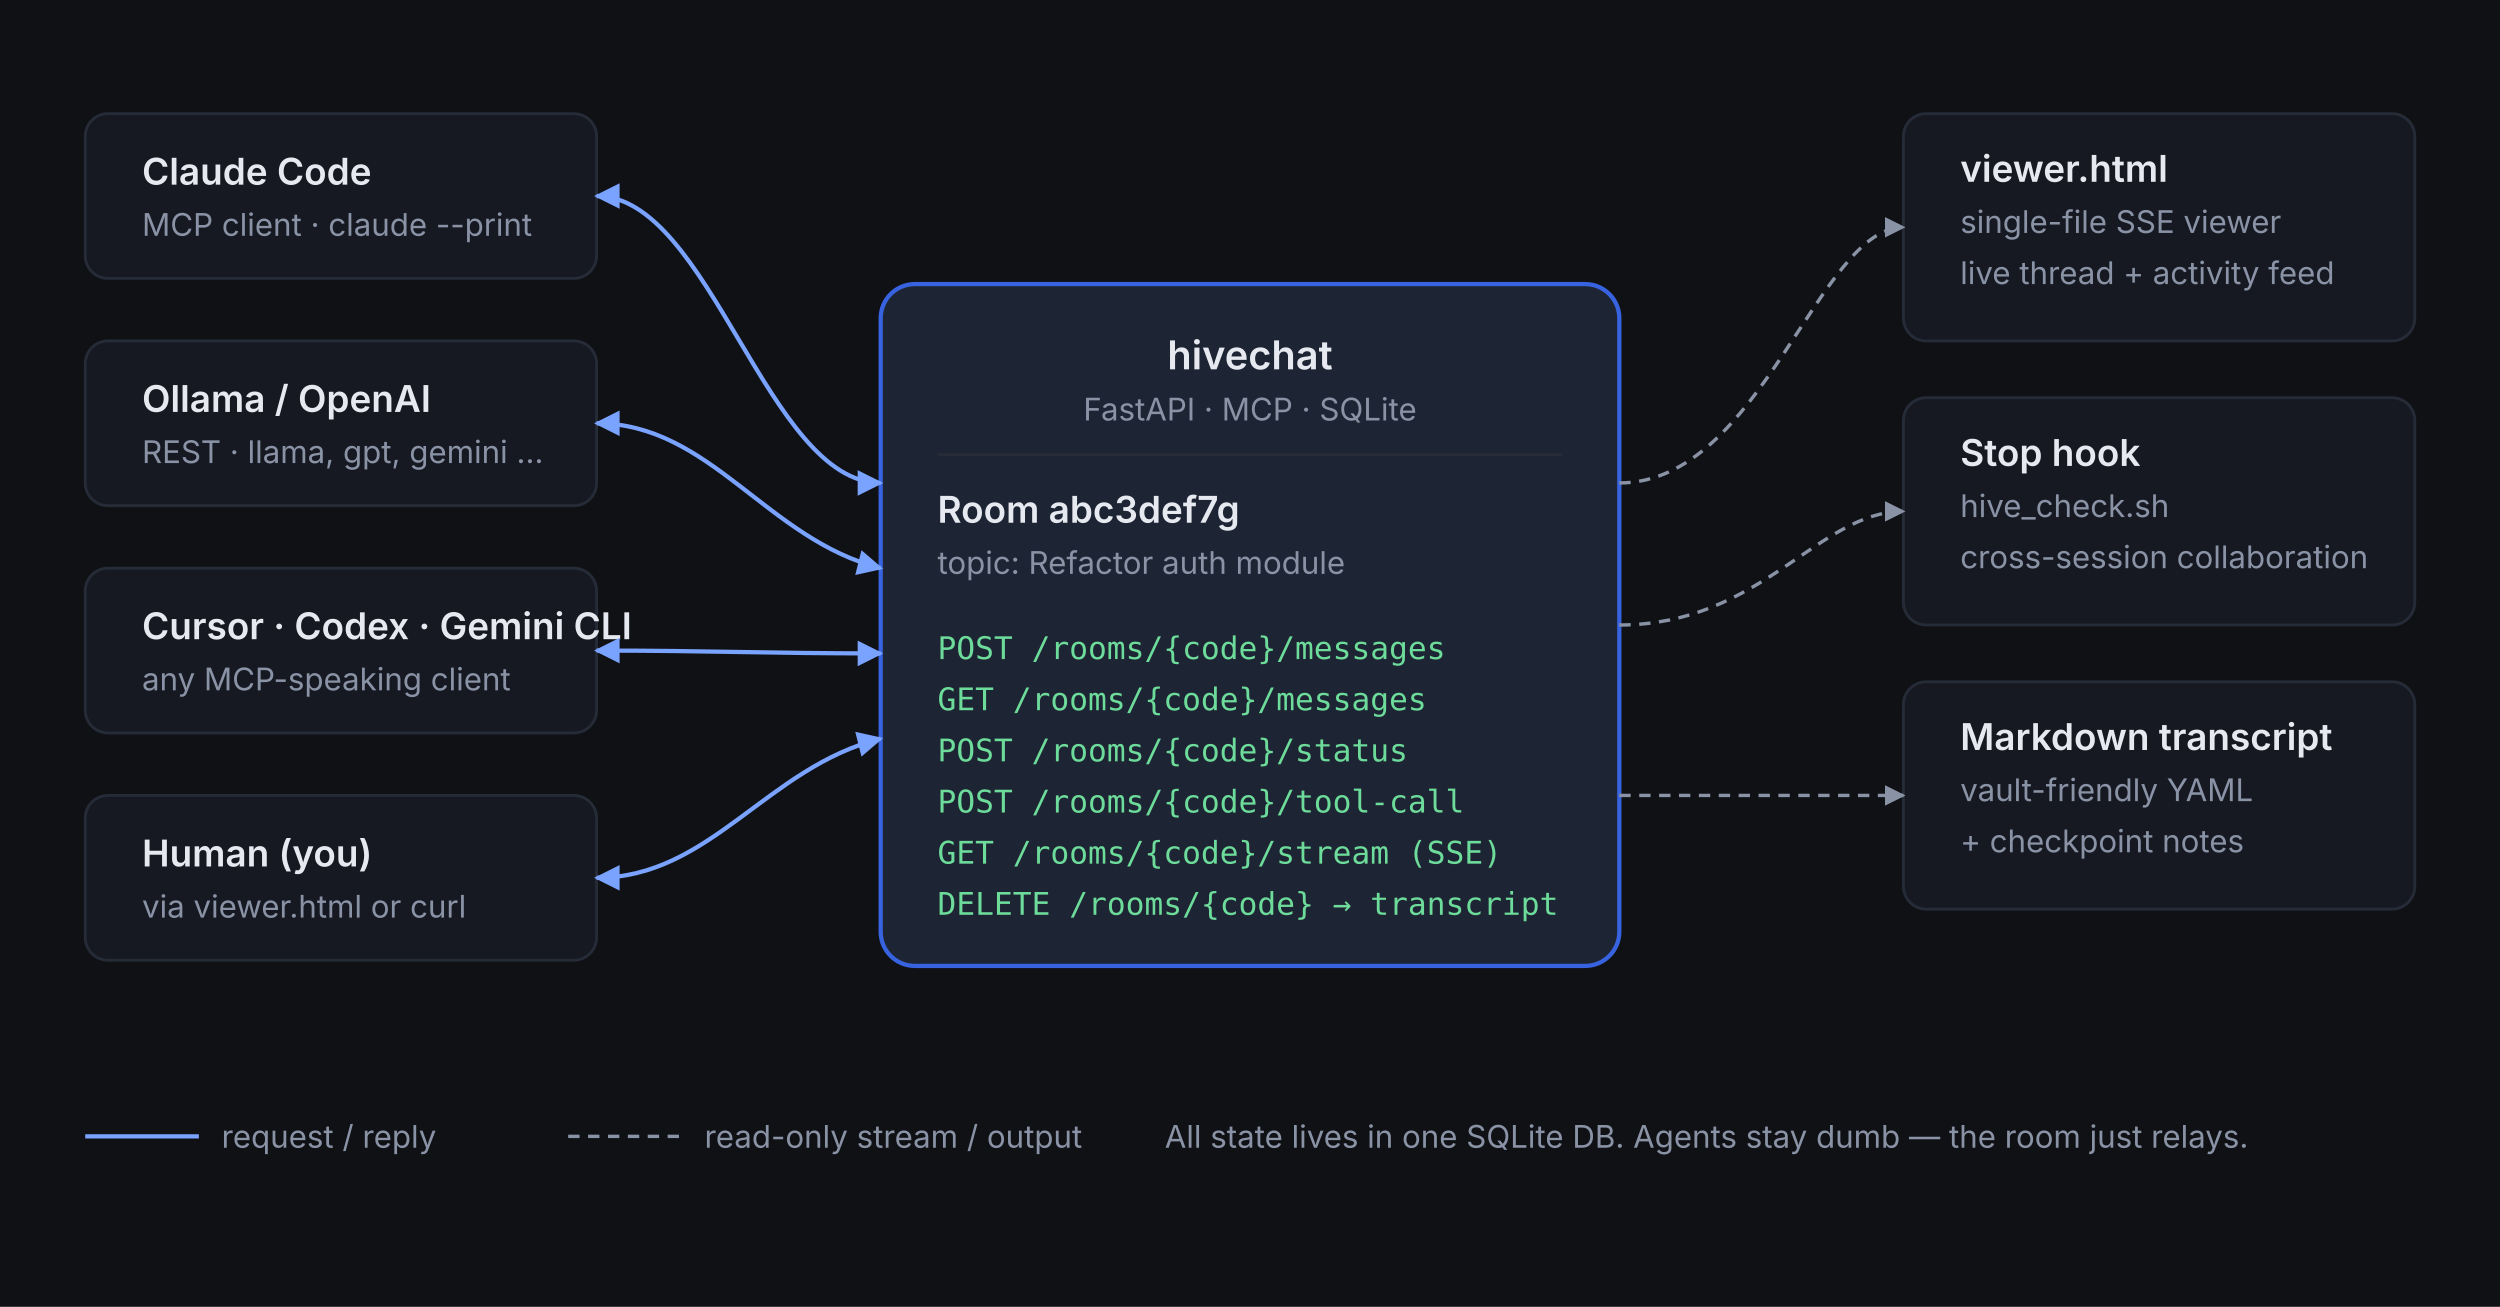
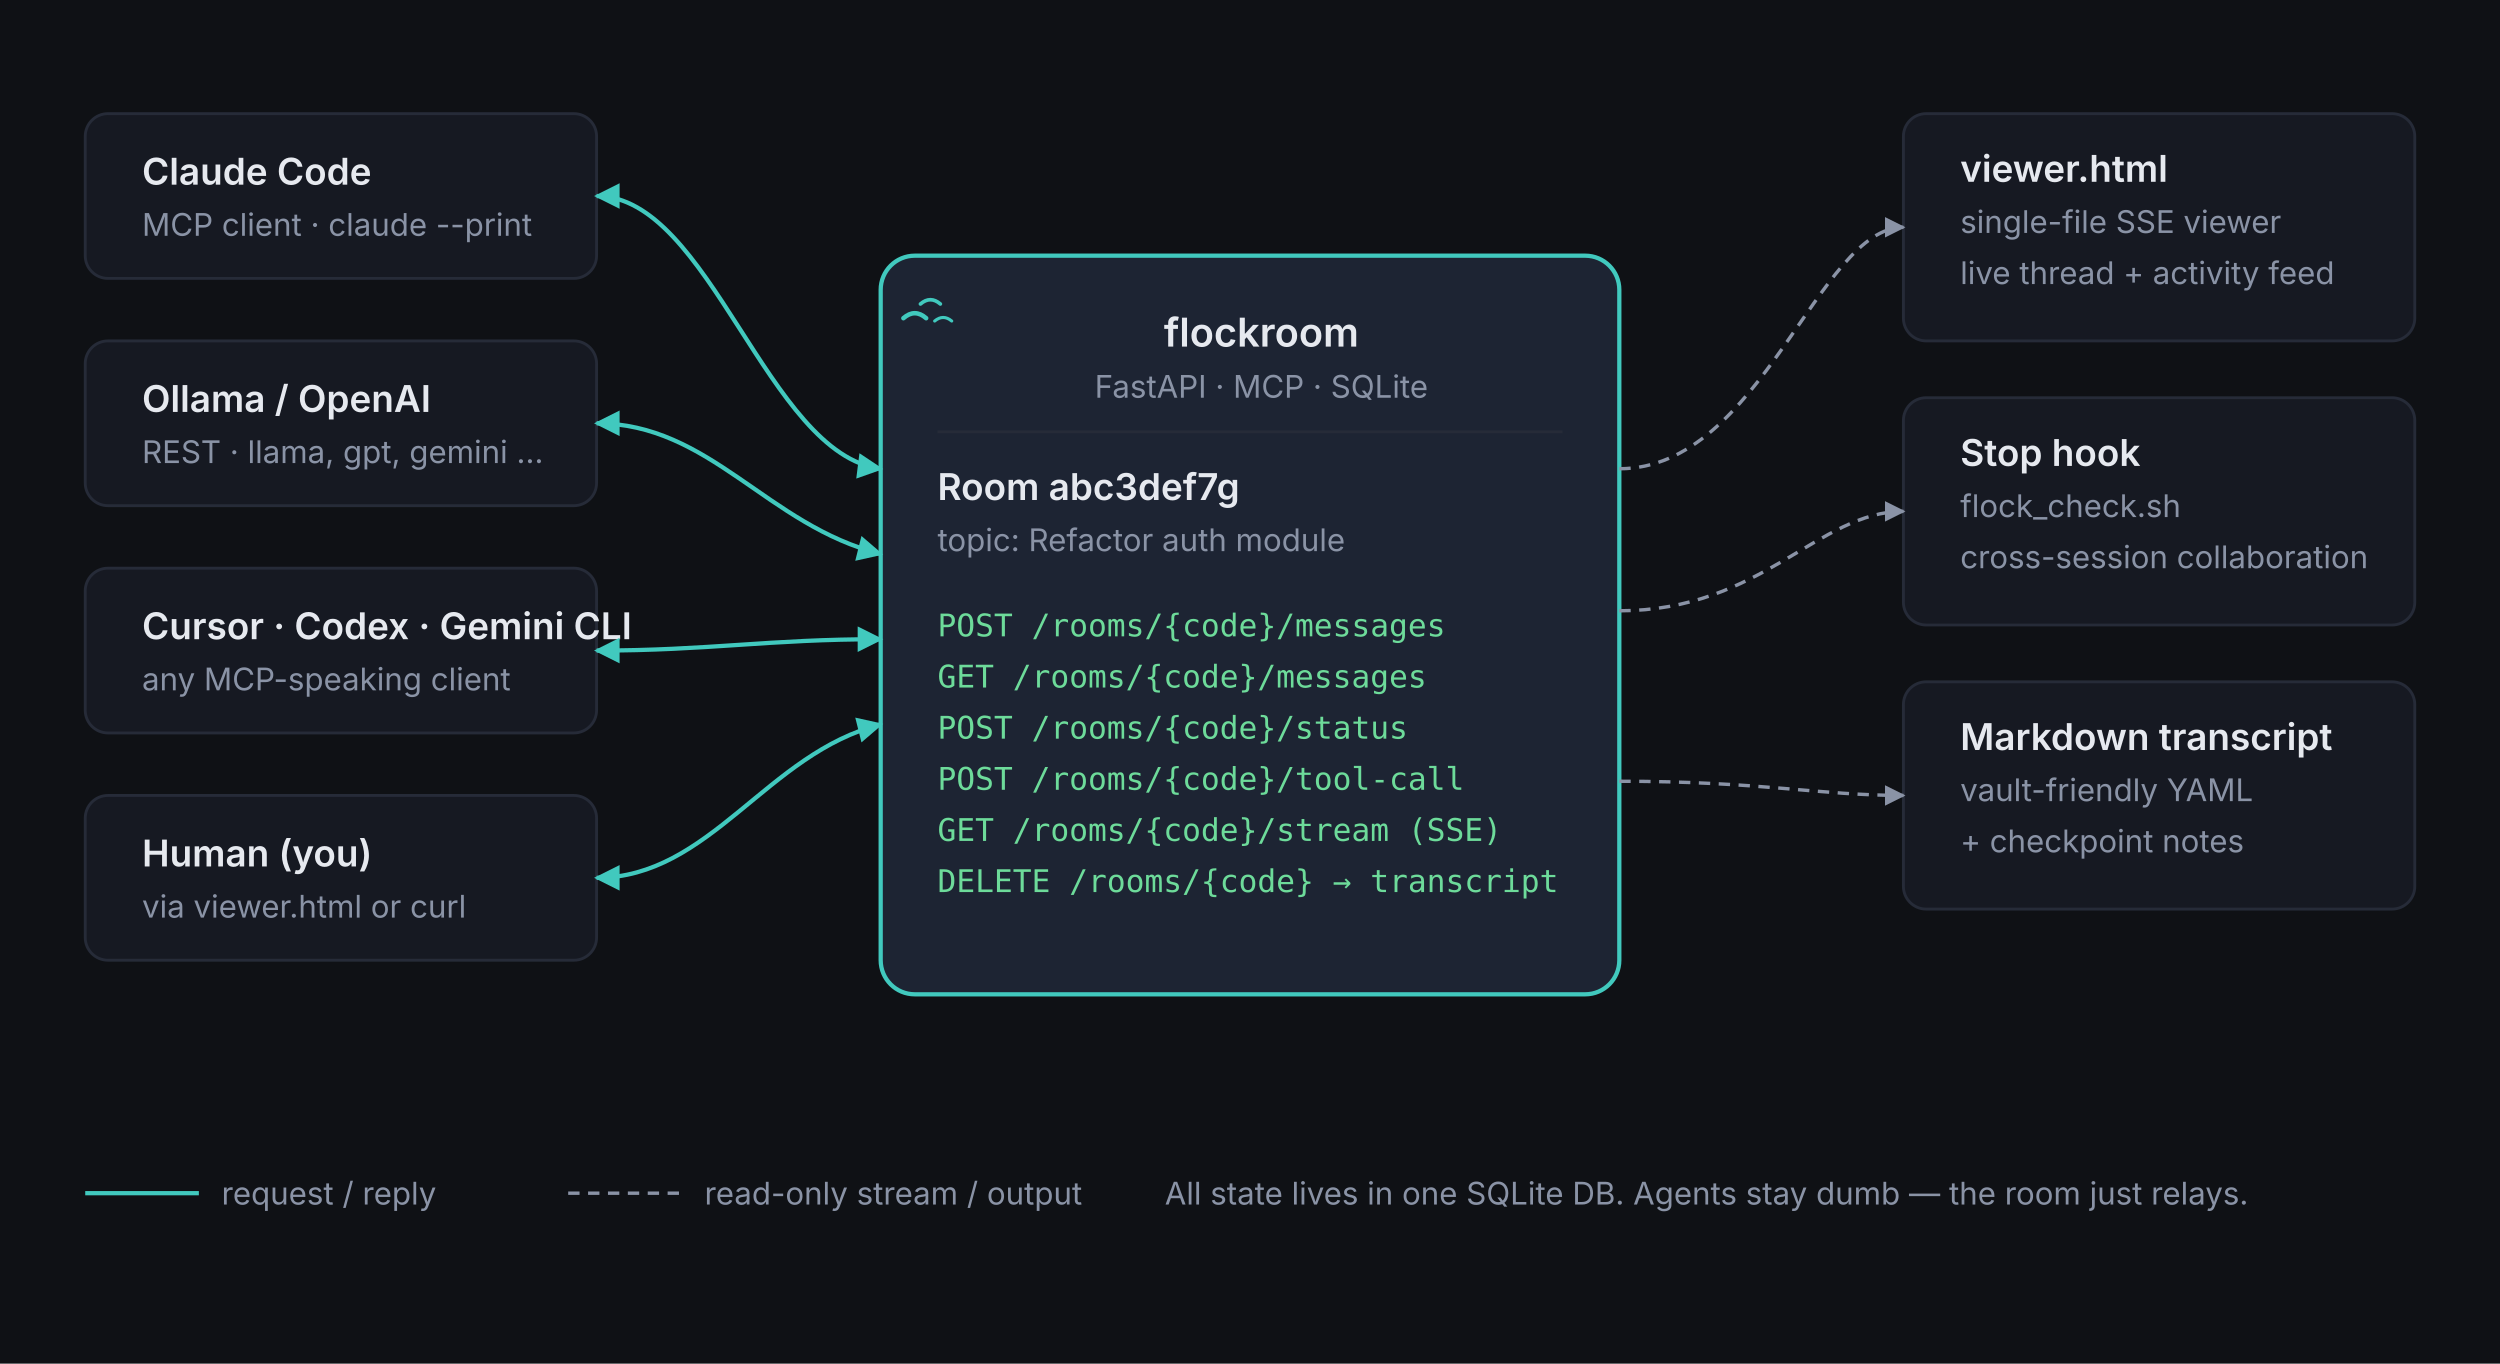
- <svg xmlns="http://www.w3.org/2000/svg" viewBox="0 0 880 460" font-family="system-ui, -apple-system, Segoe UI, Inter, sans-serif" font-size="13">
+ <svg xmlns="http://www.w3.org/2000/svg" viewBox="0 0 880 480" font-family="system-ui, -apple-system, Segoe UI, Inter, sans-serif" font-size="13">
  <defs>
    <marker id="arrow" viewBox="0 0 10 10" refX="9" refY="5" markerWidth="6" markerHeight="6" orient="auto-start-reverse">
-       <path d="M0,0 L10,5 L0,10 z" fill="#7aa2ff" />
+       <path d="M0,0 L10,5 L0,10 z" fill="#41c9be" />
    </marker>
    <marker id="arrow-muted" viewBox="0 0 10 10" refX="9" refY="5" markerWidth="6" markerHeight="6" orient="auto-start-reverse">
      <path d="M0,0 L10,5 L0,10 z" fill="#8a93a6" />
    </marker>
    <style>
      .panel  { fill: #161922; stroke: #262b38; stroke-width: 1; }
-       .room   { fill: #1d2433; stroke: #3863e0; stroke-width: 1.5; }
+       .room   { fill: #1d2433; stroke: #41c9be; stroke-width: 1.5; }
      .label  { fill: #e6e9ef; font-weight: 600; }
      .sub    { fill: #8a93a6; font-size: 11px; }
      .api    { fill: #6ddb9a; font-family: ui-monospace, SFMono-Regular, Menlo, monospace; font-size: 11px; }
-       .arrow  { stroke: #7aa2ff; stroke-width: 1.5; fill: none; }
+       .arrow  { stroke: #41c9be; stroke-width: 1.5; fill: none; }
      .arrow-muted { stroke: #8a93a6; stroke-width: 1.2; fill: none; stroke-dasharray: 4 3; }
      .title  { fill: #e6e9ef; font-size: 14px; font-weight: 600; }
    </style>
  </defs>
-   <rect width="880" height="460" fill="#0f1115" />
+   <rect width="880" height="480" fill="#0f1115" />
  <g>
    <rect class="panel" x="30" y="40" width="180" height="58" rx="8" />
    <text class="label" x="50" y="65">Claude Code</text>
    <text class="sub" x="50" y="83">MCP client · claude --print</text>
    <rect class="panel" x="30" y="120" width="180" height="58" rx="8" />
    <text class="label" x="50" y="145">Ollama / OpenAI</text>
    <text class="sub" x="50" y="163">REST · llama, gpt, gemini …</text>
    <rect class="panel" x="30" y="200" width="180" height="58" rx="8" />
    <text class="label" x="50" y="225">Cursor · Codex · Gemini CLI</text>
    <text class="sub" x="50" y="243">any MCP-speaking client</text>
    <rect class="panel" x="30" y="280" width="180" height="58" rx="8" />
    <text class="label" x="50" y="305">Human (you)</text>
    <text class="sub" x="50" y="323">via viewer.html or curl</text>
  </g>
  <g>
-     <rect class="room" x="310" y="100" width="260" height="240" rx="12" />
-     <text class="title" x="440" y="130" text-anchor="middle">hivechat</text>
-     <text class="sub" x="440" y="148" text-anchor="middle">FastAPI · MCP · SQLite</text>
-     <line x1="330" y1="160" x2="550" y2="160" stroke="#262b38" />
-     <text class="label" x="330" y="184">Room  abc3def7g</text>
-     <text class="sub" x="330" y="202">topic: Refactor auth module</text>
-     <text class="api" x="330" y="232">POST /rooms/{code}/messages</text>
-     <text class="api" x="330" y="250">GET  /rooms/{code}/messages</text>
-     <text class="api" x="330" y="268">POST /rooms/{code}/status</text>
-     <text class="api" x="330" y="286">POST /rooms/{code}/tool-call</text>
-     <text class="api" x="330" y="304">GET  /rooms/{code}/stream  (SSE)</text>
-     <text class="api" x="330" y="322">DELETE /rooms/{code}   →  transcript</text>
+     <rect class="room" x="310" y="90" width="260" height="260" rx="12" />
+     <g transform="translate(318, 103)">
+       <path d="M 0 9  Q 4 5.5  8 9" stroke="#41c9be" stroke-width="1.6" stroke-linecap="round" fill="none" />
+       <path d="M 6 4  Q 9.5 1  13 4" stroke="#41c9be" stroke-width="1.3" stroke-linecap="round" fill="none" />
+       <path d="M 11 10 Q 14 7.5 17 10" stroke="#41c9be" stroke-width="1.1" stroke-linecap="round" fill="none" />
+     </g>
+     <text class="title" x="444" y="122" text-anchor="middle">flockroom</text>
+     <text class="sub" x="444" y="140" text-anchor="middle">FastAPI · MCP · SQLite</text>
+     <line x1="330" y1="152" x2="550" y2="152" stroke="#262b38" />
+     <text class="label" x="330" y="176">Room  abc3def7g</text>
+     <text class="sub" x="330" y="194">topic: Refactor auth module</text>
+     <text class="api" x="330" y="224">POST /rooms/{code}/messages</text>
+     <text class="api" x="330" y="242">GET  /rooms/{code}/messages</text>
+     <text class="api" x="330" y="260">POST /rooms/{code}/status</text>
+     <text class="api" x="330" y="278">POST /rooms/{code}/tool-call</text>
+     <text class="api" x="330" y="296">GET  /rooms/{code}/stream  (SSE)</text>
+     <text class="api" x="330" y="314">DELETE /rooms/{code}   →  transcript</text>
  </g>
  <g>
    <rect class="panel" x="670" y="40" width="180" height="80" rx="8" />
    <text class="label" x="690" y="64">viewer.html</text>
    <text class="sub" x="690" y="82">single-file SSE viewer</text>
    <text class="sub" x="690" y="100">live thread + activity feed</text>
    <rect class="panel" x="670" y="140" width="180" height="80" rx="8" />
    <text class="label" x="690" y="164">Stop hook</text>
-     <text class="sub" x="690" y="182">hive_check.sh</text>
+     <text class="sub" x="690" y="182">flock_check.sh</text>
    <text class="sub" x="690" y="200">cross-session collaboration</text>
    <rect class="panel" x="670" y="240" width="180" height="80" rx="8" />
    <text class="label" x="690" y="264">Markdown transcript</text>
    <text class="sub" x="690" y="282">vault-friendly YAML</text>
    <text class="sub" x="690" y="300">+ checkpoint notes</text>
  </g>
-   <path class="arrow" marker-end="url(#arrow)" marker-start="url(#arrow)" d="M 210 69  C 250 69, 270 170, 310 170" />
-   <path class="arrow" marker-end="url(#arrow)" marker-start="url(#arrow)" d="M 210 149 C 250 149, 270 190, 310 200" />
-   <path class="arrow" marker-end="url(#arrow)" marker-start="url(#arrow)" d="M 210 229 C 250 229, 270 230, 310 230" />
-   <path class="arrow" marker-end="url(#arrow)" marker-start="url(#arrow)" d="M 210 309 C 250 309, 270 270, 310 260" />
-   <path class="arrow-muted" marker-end="url(#arrow-muted)" d="M 570 170 C 620 170, 640 80, 670 80" />
-   <path class="arrow-muted" marker-end="url(#arrow-muted)" d="M 570 220 C 620 220, 640 180, 670 180" />
-   <path class="arrow-muted" marker-end="url(#arrow-muted)" d="M 570 280 C 620 280, 640 280, 670 280" />
-   <g transform="translate(30, 400)">
+   <path class="arrow" marker-end="url(#arrow)" marker-start="url(#arrow)" d="M 210 69  C 250 69,  270 160, 310 165" />
+   <path class="arrow" marker-end="url(#arrow)" marker-start="url(#arrow)" d="M 210 149 C 250 149, 270 185, 310 195" />
+   <path class="arrow" marker-end="url(#arrow)" marker-start="url(#arrow)" d="M 210 229 C 250 229, 270 225, 310 225" />
+   <path class="arrow" marker-end="url(#arrow)" marker-start="url(#arrow)" d="M 210 309 C 250 309, 270 265, 310 255" />
+   <path class="arrow-muted" marker-end="url(#arrow-muted)" d="M 570 165 C 620 165, 640 80, 670 80" />
+   <path class="arrow-muted" marker-end="url(#arrow-muted)" d="M 570 215 C 620 215, 640 180, 670 180" />
+   <path class="arrow-muted" marker-end="url(#arrow-muted)" d="M 570 275 C 620 275, 640 280, 670 280" />
+   <g transform="translate(30, 420)">
    <line x1="0" y1="0" x2="40" y2="0" class="arrow" />
    <text class="sub" x="48" y="4">request / reply</text>
    <line x1="170" y1="0" x2="210" y2="0" class="arrow-muted" />
    <text class="sub" x="218" y="4">read-only stream / output</text>
    <text class="sub" x="380" y="4">All state lives in one SQLite DB. Agents stay dumb — the room just relays.</text>
  </g>
</svg>
